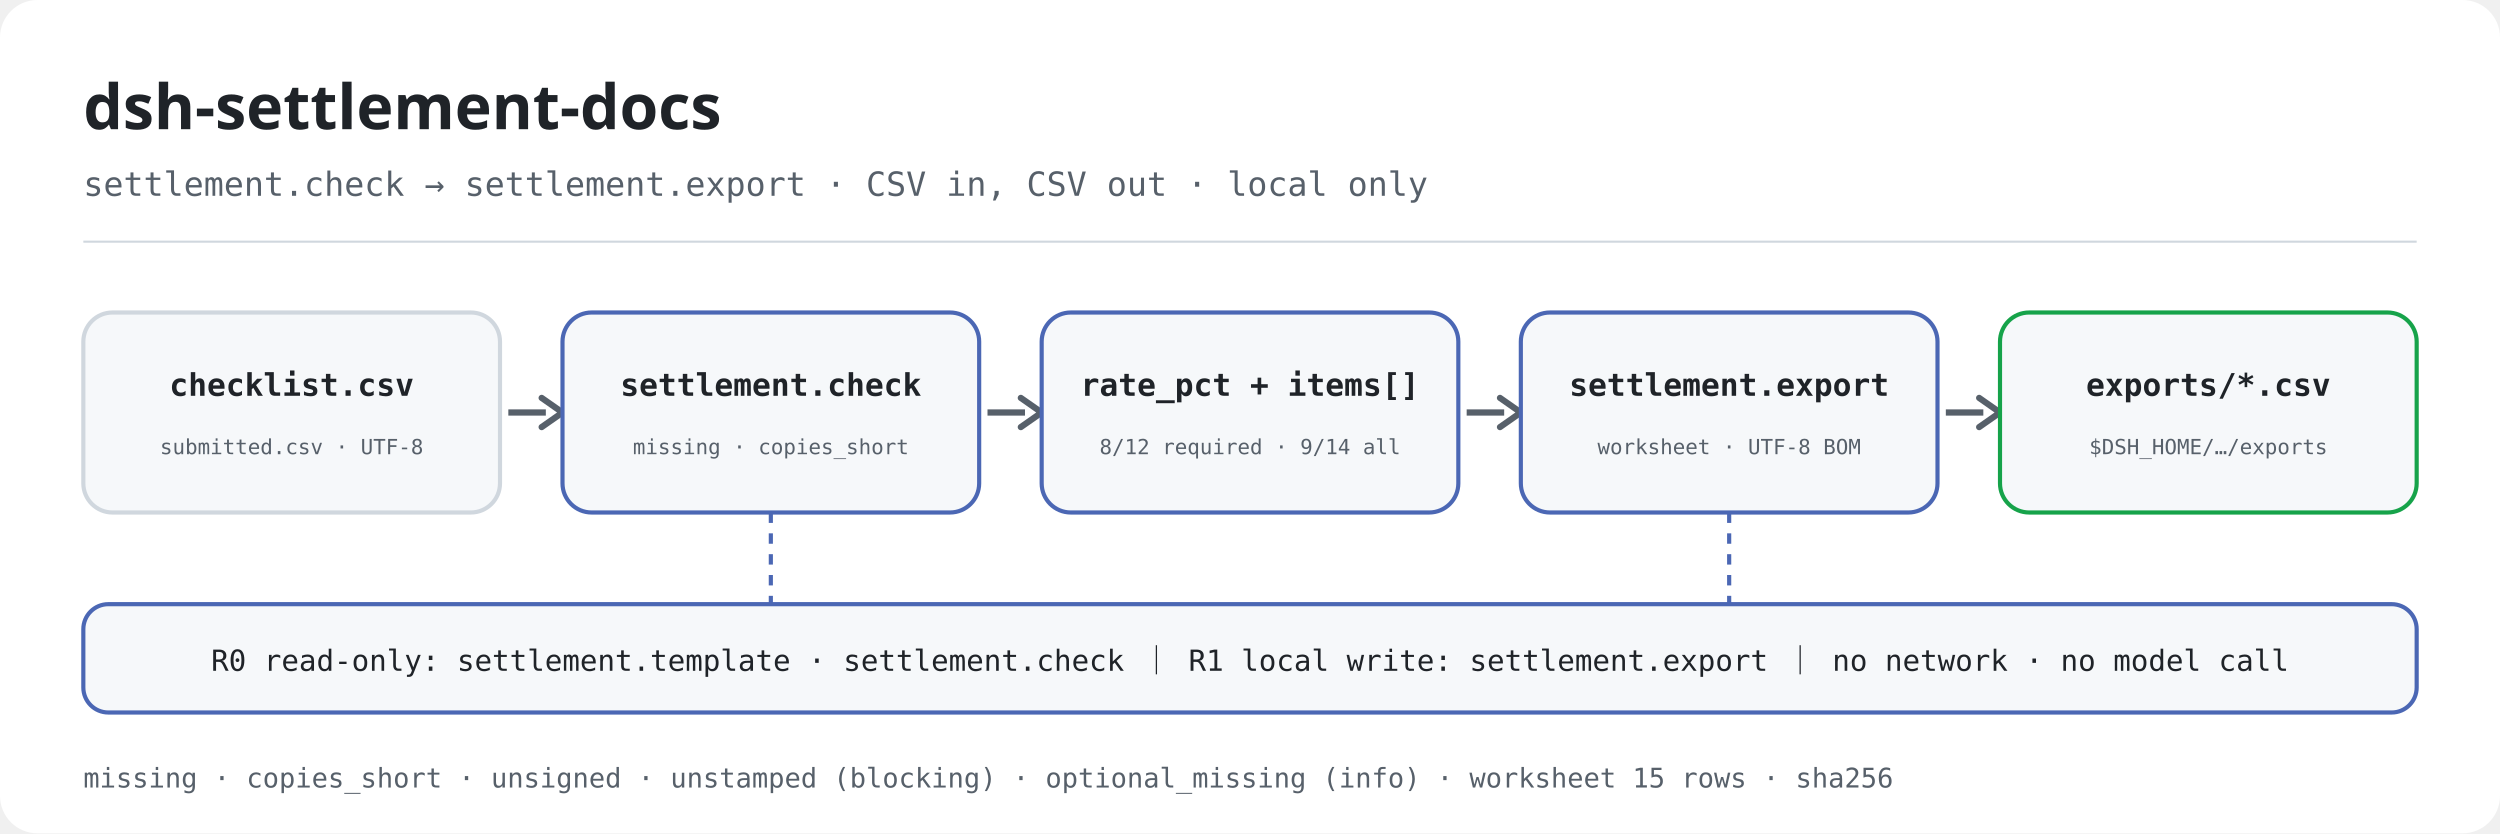
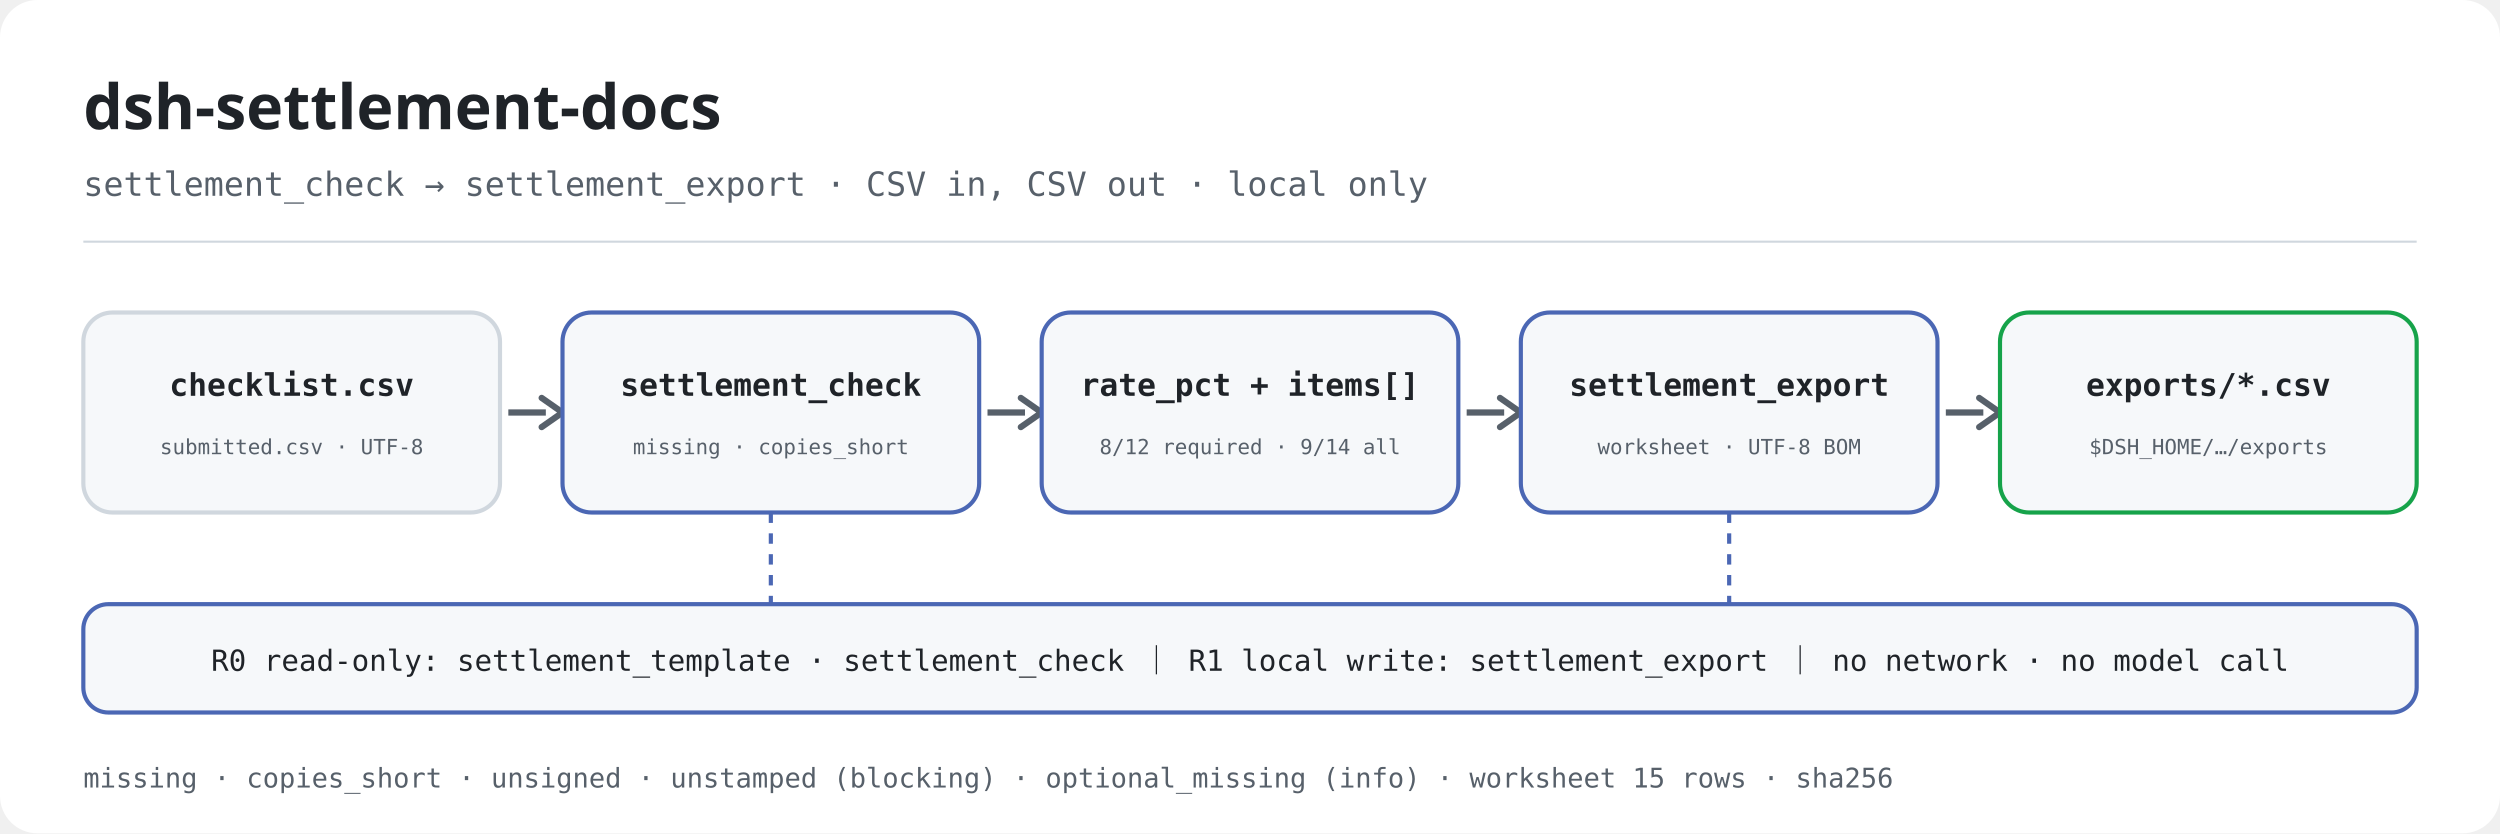
<svg xmlns="http://www.w3.org/2000/svg" width="1200" height="400" viewBox="0 0 1200 400" role="img" aria-label="dsh-settlement-docs pipeline">
  <rect width="1200" height="400" rx="18" fill="#ffffff" />
  <text x="40" y="62" fill="#1f2328" font-family="ui-sans-serif,system-ui,sans-serif" font-size="30" font-weight="700">dsh-settlement-docs</text>
-   <text x="40" y="94" fill="#57606a" font-family="ui-monospace,monospace" font-size="16">settlement.check → settlement.export · CSV in, CSV out · local only</text>
+   <text x="40" y="94" fill="#57606a" font-family="ui-monospace,monospace" font-size="16">settlement_check → settlement_export · CSV in, CSV out · local only</text>
  <line x1="40" y1="116" x2="1160" y2="116" stroke="#d0d7de" />
  <rect x="40" y="150" width="200" height="96" rx="14" fill="#f6f8fa" stroke="#d0d7de" stroke-width="2" />
  <text x="140" y="190" fill="#1f2328" text-anchor="middle" font-family="ui-monospace,monospace" font-size="15" font-weight="700">checklist.csv</text>
  <text x="140" y="218" fill="#57606a" text-anchor="middle" font-family="ui-monospace,monospace" font-size="10">submitted.csv · UTF-8</text>
  <path d="M244 198h18" stroke="#57606a" stroke-width="3" />
  <path d="M260 191l10 7-10 7" fill="none" stroke="#57606a" stroke-width="3" stroke-linecap="round" stroke-linejoin="round" />
  <rect x="270" y="150" width="200" height="96" rx="14" fill="#f6f8fa" stroke="#4B67B4" stroke-width="2" />
-   <text x="370" y="190" fill="#1f2328" text-anchor="middle" font-family="ui-monospace,monospace" font-size="15" font-weight="700">settlement.check</text>
+   <text x="370" y="190" fill="#1f2328" text-anchor="middle" font-family="ui-monospace,monospace" font-size="15" font-weight="700">settlement_check</text>
  <text x="370" y="218" fill="#57606a" text-anchor="middle" font-family="ui-monospace,monospace" font-size="10">missing · copies_short</text>
  <path d="M474 198h18" stroke="#57606a" stroke-width="3" />
  <path d="M490 191l10 7-10 7" fill="none" stroke="#57606a" stroke-width="3" stroke-linecap="round" stroke-linejoin="round" />
  <rect x="500" y="150" width="200" height="96" rx="14" fill="#f6f8fa" stroke="#4B67B4" stroke-width="2" />
  <text x="600" y="190" fill="#1f2328" text-anchor="middle" font-family="ui-monospace,monospace" font-size="15" font-weight="700">rate_pct + items[]</text>
  <text x="600" y="218" fill="#57606a" text-anchor="middle" font-family="ui-monospace,monospace" font-size="10">8/12 required · 9/14 all</text>
  <path d="M704 198h18" stroke="#57606a" stroke-width="3" />
  <path d="M720 191l10 7-10 7" fill="none" stroke="#57606a" stroke-width="3" stroke-linecap="round" stroke-linejoin="round" />
  <rect x="730" y="150" width="200" height="96" rx="14" fill="#f6f8fa" stroke="#4B67B4" stroke-width="2" />
-   <text x="830" y="190" fill="#1f2328" text-anchor="middle" font-family="ui-monospace,monospace" font-size="15" font-weight="700">settlement.export</text>
+   <text x="830" y="190" fill="#1f2328" text-anchor="middle" font-family="ui-monospace,monospace" font-size="15" font-weight="700">settlement_export</text>
  <text x="830" y="218" fill="#57606a" text-anchor="middle" font-family="ui-monospace,monospace" font-size="10">worksheet · UTF-8 BOM</text>
  <path d="M934 198h18" stroke="#57606a" stroke-width="3" />
  <path d="M950 191l10 7-10 7" fill="none" stroke="#57606a" stroke-width="3" stroke-linecap="round" stroke-linejoin="round" />
  <rect x="960" y="150" width="200" height="96" rx="14" fill="#f6f8fa" stroke="#16a34a" stroke-width="2" />
  <text x="1060" y="190" fill="#1f2328" text-anchor="middle" font-family="ui-monospace,monospace" font-size="15" font-weight="700">exports/*.csv</text>
  <text x="1060" y="218" fill="#57606a" text-anchor="middle" font-family="ui-monospace,monospace" font-size="10">$DSH_HOME/…/exports</text>
  <path d="M370 246v44" stroke="#4B67B4" stroke-width="2" stroke-dasharray="5 5" />
  <path d="M830 246v44" stroke="#4B67B4" stroke-width="2" stroke-dasharray="5 5" />
  <rect x="40" y="290" width="1120" height="52" rx="12" fill="#f6f8fa" stroke="#4B67B4" stroke-width="2" />
-   <text x="600" y="322" fill="#1f2328" text-anchor="middle" font-family="ui-monospace,monospace" font-size="14">R0 read-only: settlement.template · settlement.check ｜ R1 local write: settlement.export ｜ no network · no model call</text>
+   <text x="600" y="322" fill="#1f2328" text-anchor="middle" font-family="ui-monospace,monospace" font-size="14">R0 read-only: settlement_template · settlement_check ｜ R1 local write: settlement_export ｜ no network · no model call</text>
  <text x="40" y="378" fill="#57606a" font-family="ui-monospace,monospace" font-size="13">missing · copies_short · unsigned · unstamped (blocking) · optional_missing (info) · worksheet 15 rows · sha256</text>
</svg>
